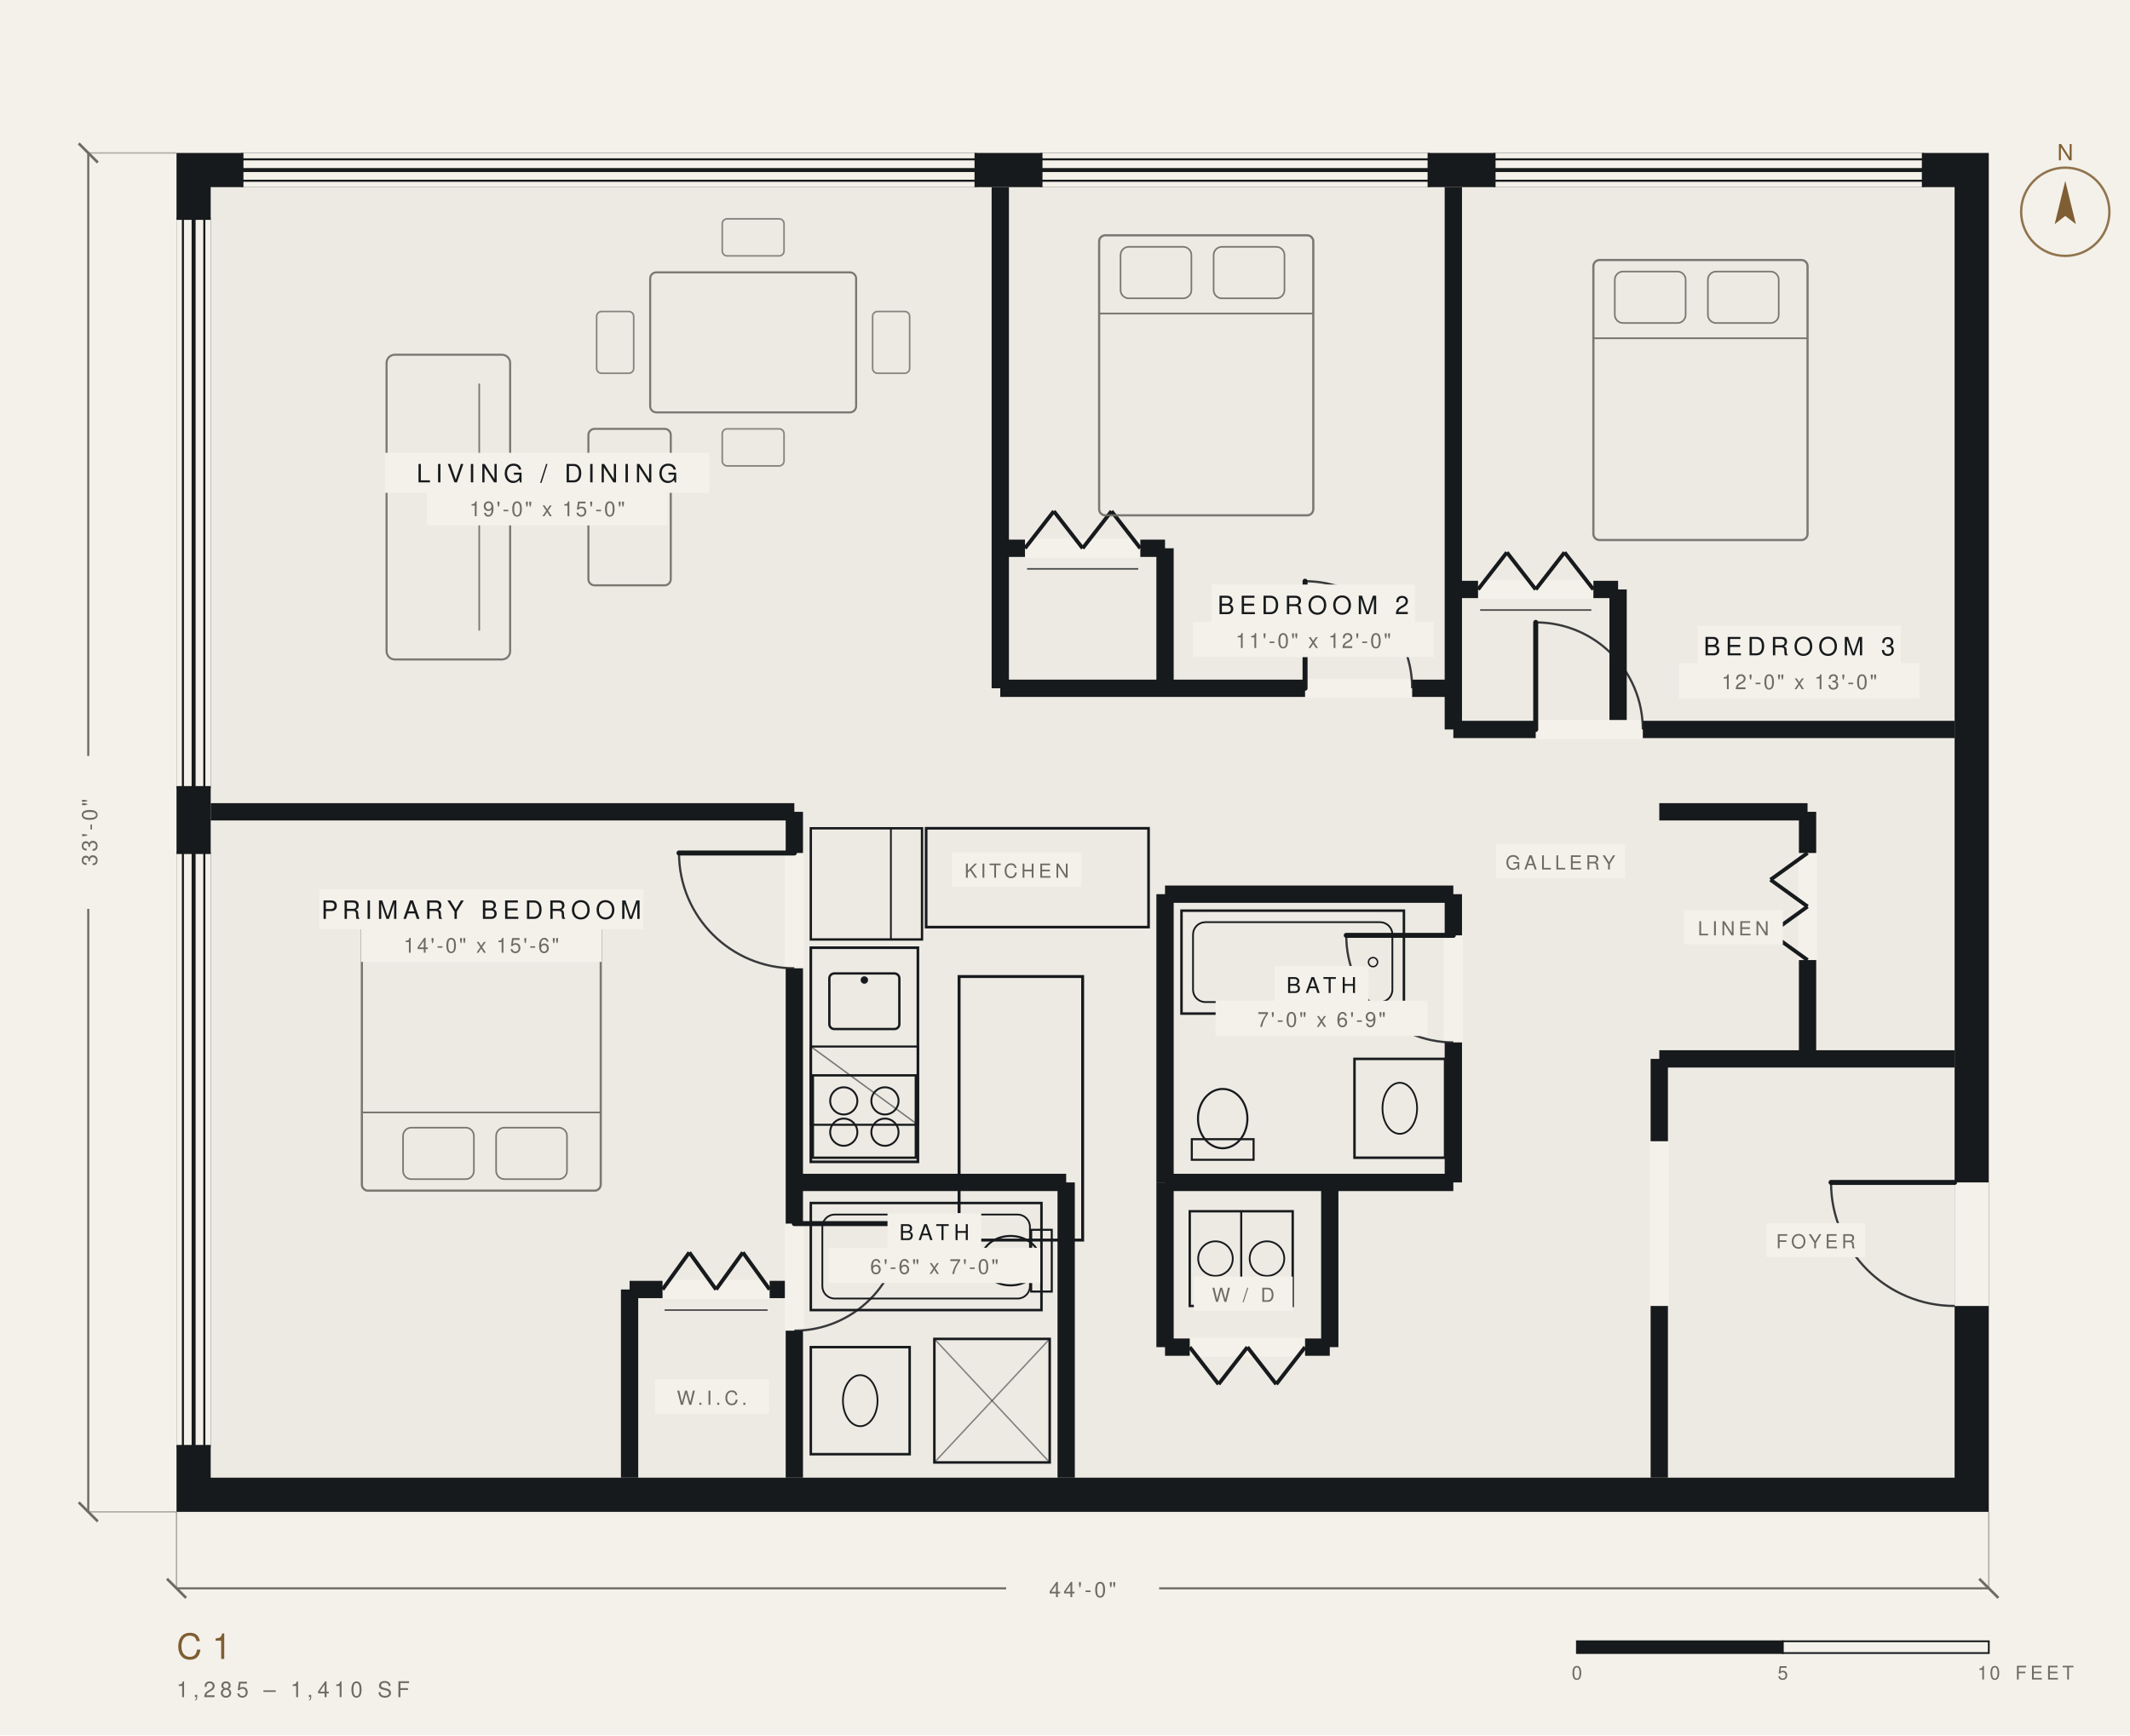
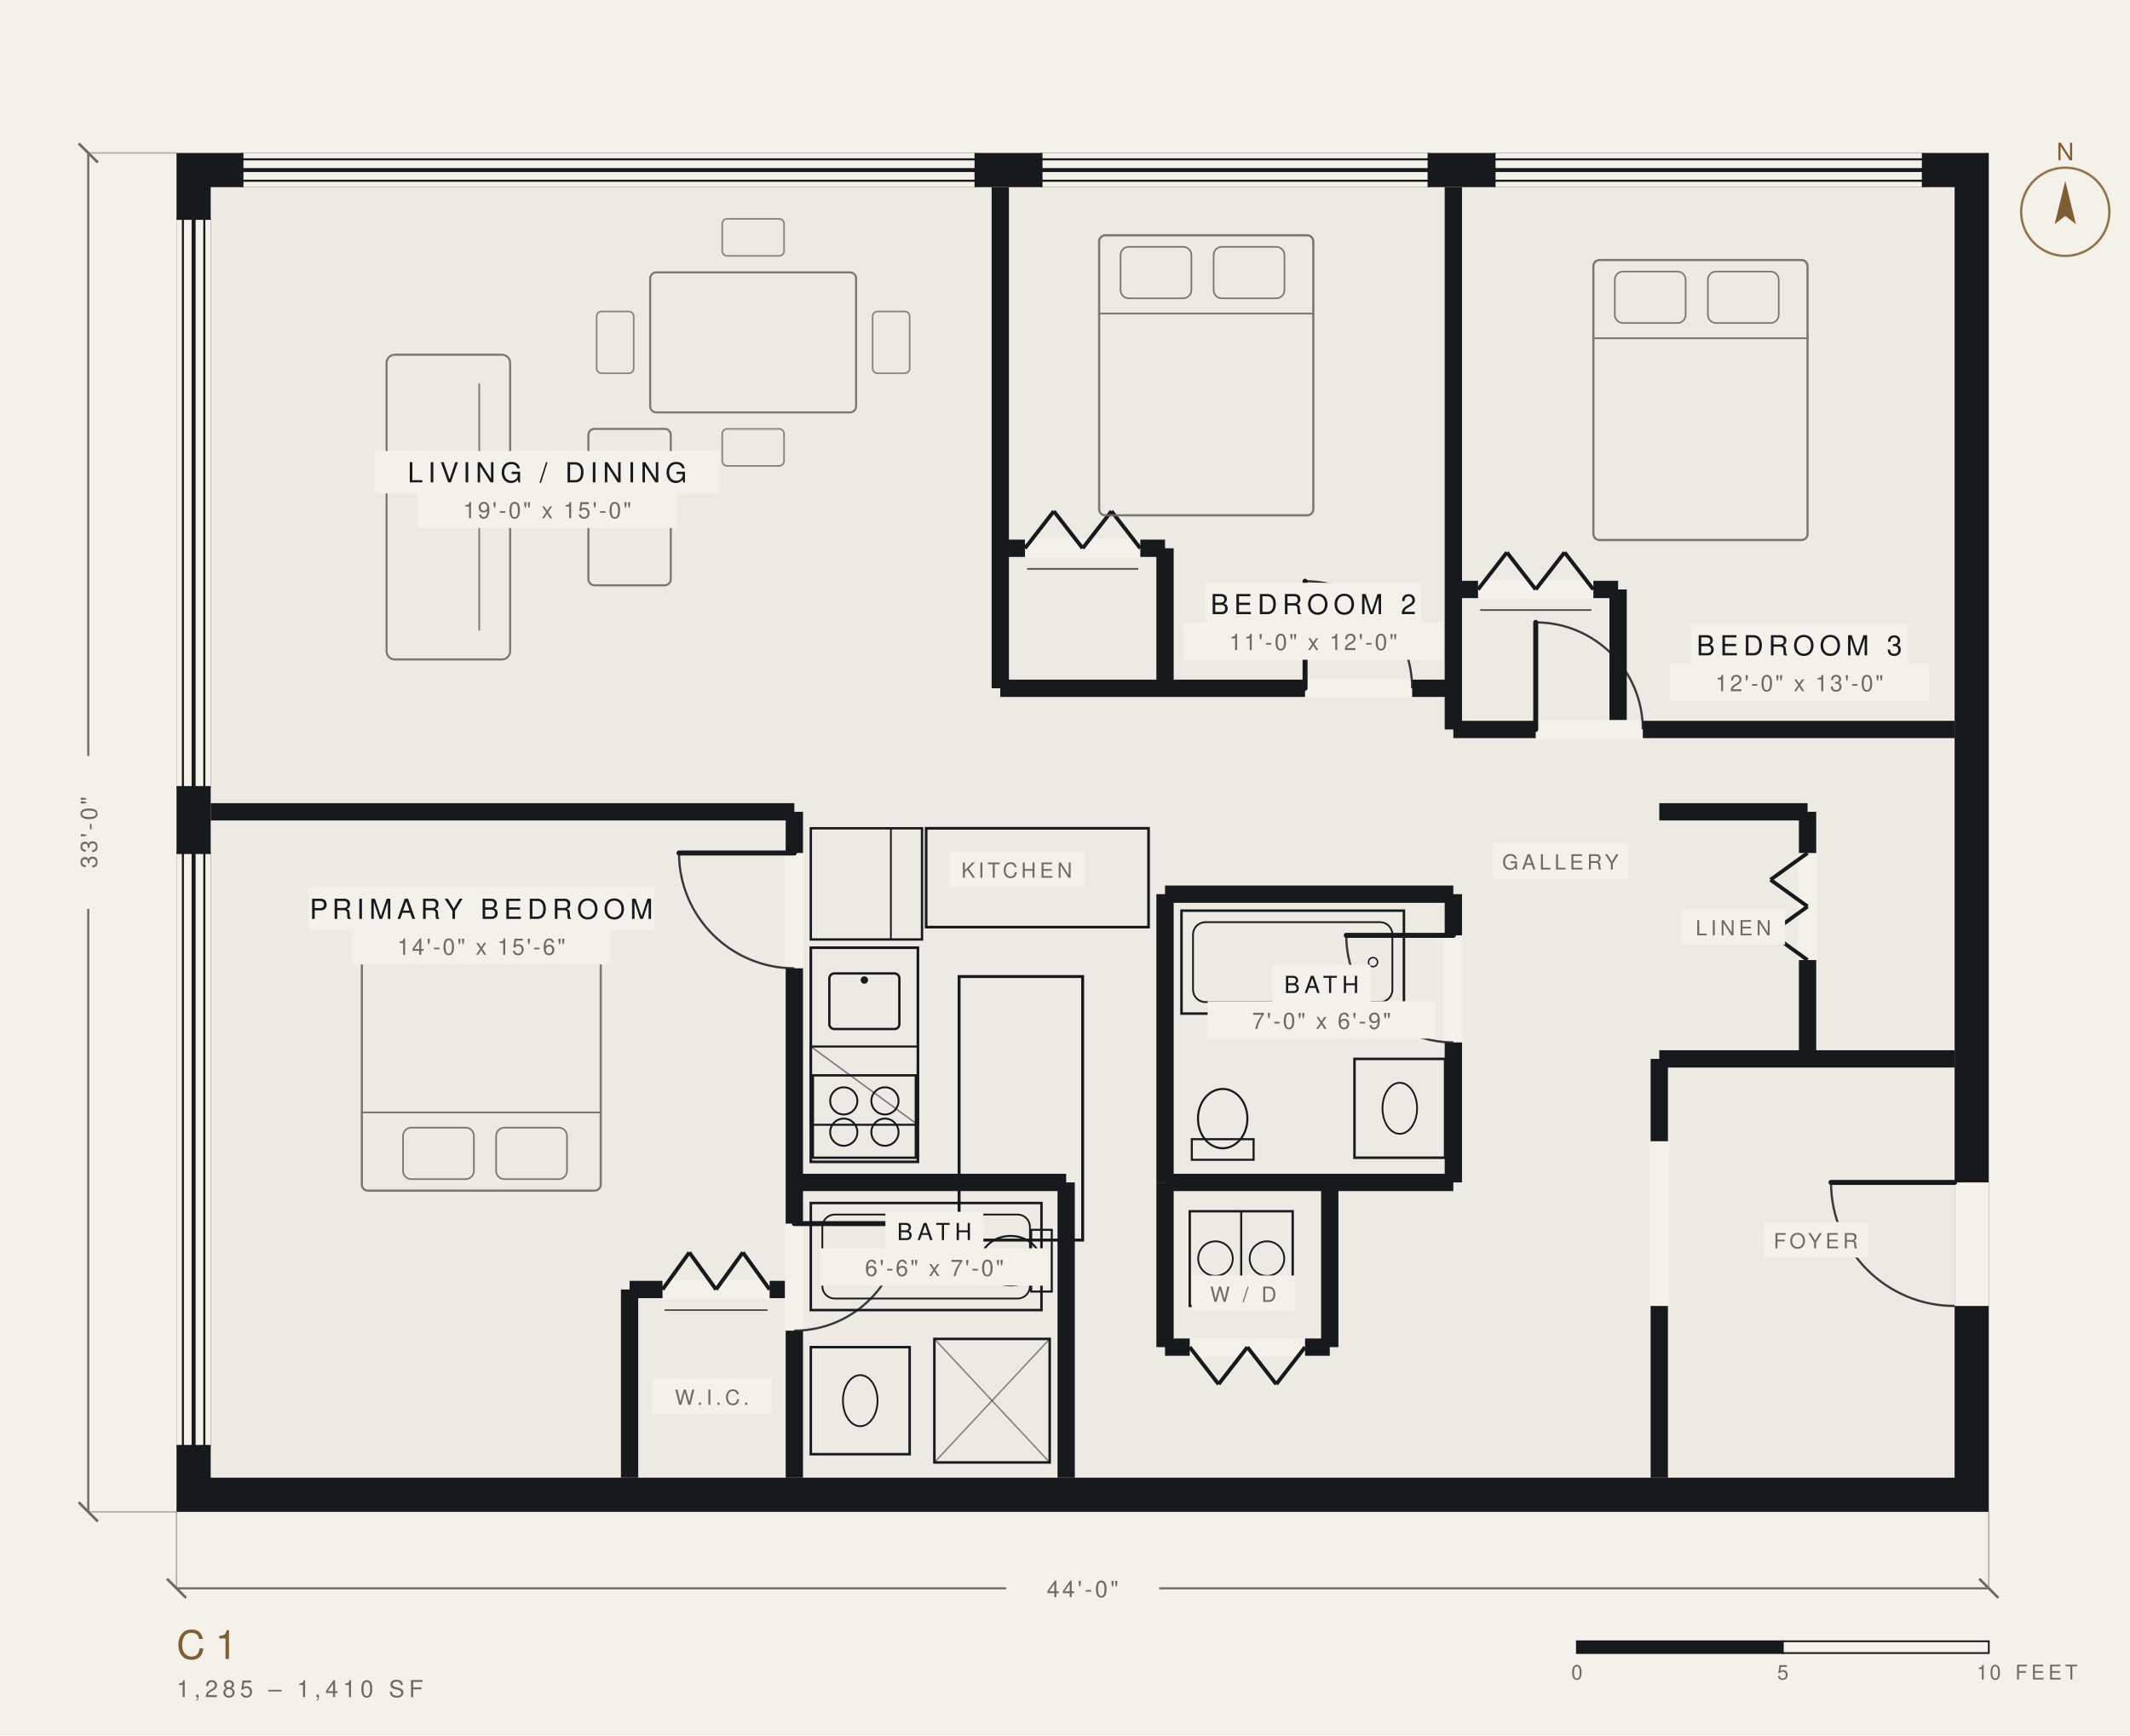
<svg xmlns="http://www.w3.org/2000/svg" viewBox="0 0 724.0 590.0" width="724.0" height="590.0" role="img" aria-label="C1 floor plan, Three Bedroom">
  <rect width="724.0" height="590.0" fill="#F4F1EA" />
  <g shape-rendering="geometricPrecision">
    <rect x="71.62" y="63.62" width="592.76" height="438.76" fill="#171A1C" opacity="0.035" />
    <path d="M 60.0 52.0 H 676.0 V 514.0 H 60.0 Z M 71.62 63.62 H 664.38 V 502.38 H 71.62 Z" fill="#171A1C" fill-rule="evenodd" />
    <rect x="71.62" y="273.06" width="198.38" height="5.88" fill="#171A1C" />
    <rect x="267.06" y="276.0" width="5.88" height="226.38" fill="#171A1C" />
    <rect x="211.06" y="438.4" width="5.88" height="63.98" fill="#171A1C" />
    <rect x="214.0" y="435.46" width="56.0" height="5.88" fill="#171A1C" />
    <rect x="270.0" y="399.06" width="92.4" height="5.88" fill="#171A1C" />
    <rect x="359.46" y="402.0" width="5.88" height="100.38" fill="#171A1C" />
    <rect x="337.06" y="63.62" width="5.88" height="170.38" fill="#171A1C" />
    <rect x="340.0" y="231.06" width="154.0" height="5.88" fill="#171A1C" />
    <rect x="491.06" y="63.62" width="5.88" height="184.38" fill="#171A1C" />
    <rect x="393.06" y="186.4" width="5.88" height="47.6" fill="#171A1C" />
    <rect x="340.0" y="183.46" width="56.0" height="5.88" fill="#171A1C" />
    <rect x="494.0" y="245.06" width="170.38" height="5.88" fill="#171A1C" />
    <rect x="547.06" y="200.4" width="5.88" height="47.6" fill="#171A1C" />
    <rect x="494.0" y="197.46" width="56.0" height="5.88" fill="#171A1C" />
    <rect x="396.0" y="301.06" width="98.0" height="5.88" fill="#171A1C" />
    <rect x="393.06" y="304.0" width="5.88" height="98.0" fill="#171A1C" />
    <rect x="396.0" y="399.06" width="98.0" height="5.88" fill="#171A1C" />
    <rect x="491.06" y="304.0" width="5.88" height="98.0" fill="#171A1C" />
    <rect x="449.06" y="402.0" width="5.88" height="56.0" fill="#171A1C" />
    <rect x="396.0" y="455.06" width="56.0" height="5.88" fill="#171A1C" />
    <rect x="393.06" y="402.0" width="5.88" height="56.0" fill="#171A1C" />
    <rect x="561.06" y="360.0" width="5.88" height="142.38" fill="#171A1C" />
    <rect x="564.0" y="357.06" width="100.38" height="5.88" fill="#171A1C" />
    <rect x="564.0" y="273.06" width="50.4" height="5.88" fill="#171A1C" />
    <rect x="611.46" y="276.0" width="5.88" height="84.0" fill="#171A1C" />
    <rect x="82.4" y="52.0" width="249.2" height="11.62" fill="#F4F1EA" />
    <rect x="354.0" y="52.0" width="131.6" height="11.62" fill="#F4F1EA" />
    <rect x="508.0" y="52.0" width="145.6" height="11.62" fill="#F4F1EA" />
    <rect x="60.0" y="74.4" width="11.62" height="193.2" fill="#F4F1EA" />
    <rect x="60.0" y="290.0" width="11.62" height="201.6" fill="#F4F1EA" />
    <rect x="664.38" y="402.0" width="11.62" height="42.0" fill="#F4F1EA" />
    <rect x="266.78" y="290.0" width="6.44" height="39.2" fill="#F4F1EA" />
    <rect x="225.2" y="435.18" width="36.4" height="6.44" fill="#F4F1EA" />
    <rect x="266.78" y="416.0" width="6.44" height="36.4" fill="#F4F1EA" />
    <rect x="443.6" y="230.78" width="36.4" height="6.44" fill="#F4F1EA" />
    <rect x="348.4" y="183.18" width="39.2" height="6.44" fill="#F4F1EA" />
    <rect x="522.0" y="244.78" width="36.4" height="6.44" fill="#F4F1EA" />
    <rect x="502.4" y="197.18" width="39.2" height="6.44" fill="#F4F1EA" />
    <rect x="490.78" y="318.0" width="6.44" height="36.4" fill="#F4F1EA" />
    <rect x="404.4" y="454.78" width="39.2" height="6.44" fill="#F4F1EA" />
    <rect x="560.78" y="388.0" width="6.44" height="56.0" fill="#F4F1EA" />
    <rect x="611.18" y="290.0" width="6.44" height="36.4" fill="#F4F1EA" />
    <line x1="82.4" y1="54.17" x2="331.6" y2="54.17" stroke="#171A1C" stroke-width="0.7" />
    <line x1="82.4" y1="57.81" x2="331.6" y2="57.81" stroke="#171A1C" stroke-width="1.35" />
    <line x1="82.4" y1="61.45" x2="331.6" y2="61.45" stroke="#171A1C" stroke-width="0.7" />
    <line x1="82.4" y1="52.0" x2="82.4" y2="63.62" stroke="#171A1C" stroke-width="0.7" />
    <line x1="331.6" y1="52.0" x2="331.6" y2="63.62" stroke="#171A1C" stroke-width="0.7" />
    <line x1="354.0" y1="54.17" x2="485.6" y2="54.17" stroke="#171A1C" stroke-width="0.7" />
    <line x1="354.0" y1="57.81" x2="485.6" y2="57.81" stroke="#171A1C" stroke-width="1.35" />
    <line x1="354.0" y1="61.45" x2="485.6" y2="61.45" stroke="#171A1C" stroke-width="0.7" />
    <line x1="354.0" y1="52.0" x2="354.0" y2="63.62" stroke="#171A1C" stroke-width="0.7" />
    <line x1="485.6" y1="52.0" x2="485.6" y2="63.62" stroke="#171A1C" stroke-width="0.7" />
    <line x1="508.0" y1="54.17" x2="653.6" y2="54.17" stroke="#171A1C" stroke-width="0.7" />
    <line x1="508.0" y1="57.81" x2="653.6" y2="57.81" stroke="#171A1C" stroke-width="1.35" />
    <line x1="508.0" y1="61.45" x2="653.6" y2="61.45" stroke="#171A1C" stroke-width="0.7" />
    <line x1="508.0" y1="52.0" x2="508.0" y2="63.62" stroke="#171A1C" stroke-width="0.7" />
    <line x1="653.6" y1="52.0" x2="653.6" y2="63.62" stroke="#171A1C" stroke-width="0.7" />
    <line x1="62.17" y1="74.4" x2="62.17" y2="267.6" stroke="#171A1C" stroke-width="0.7" />
    <line x1="65.81" y1="74.4" x2="65.81" y2="267.6" stroke="#171A1C" stroke-width="1.35" />
    <line x1="69.45" y1="74.4" x2="69.45" y2="267.6" stroke="#171A1C" stroke-width="0.7" />
    <line x1="60.0" y1="74.4" x2="71.62" y2="74.4" stroke="#171A1C" stroke-width="0.7" />
    <line x1="60.0" y1="267.6" x2="71.62" y2="267.6" stroke="#171A1C" stroke-width="0.7" />
    <line x1="62.17" y1="290.0" x2="62.17" y2="491.6" stroke="#171A1C" stroke-width="0.7" />
    <line x1="65.81" y1="290.0" x2="65.81" y2="491.6" stroke="#171A1C" stroke-width="1.35" />
    <line x1="69.45" y1="290.0" x2="69.45" y2="491.6" stroke="#171A1C" stroke-width="0.7" />
    <line x1="60.0" y1="290.0" x2="71.62" y2="290.0" stroke="#171A1C" stroke-width="0.7" />
    <line x1="60.0" y1="491.6" x2="71.62" y2="491.6" stroke="#171A1C" stroke-width="0.7" />
    <path d="M 664.38 444.0 A 42.0 42.0 0 0 1 622.38 402.0" fill="none" stroke="#171A1C" stroke-width="0.75" opacity="0.85" />
    <line x1="664.38" y1="402.0" x2="622.38" y2="402.0" stroke="#171A1C" stroke-width="1.7" stroke-linecap="round" />
    <path d="M 270.0 329.2 A 39.2 39.2 0 0 1 230.8 290.0" fill="none" stroke="#171A1C" stroke-width="0.75" opacity="0.85" />
    <line x1="270.0" y1="290.0" x2="230.8" y2="290.0" stroke="#171A1C" stroke-width="1.7" stroke-linecap="round" />
    <line x1="225.2" y1="438.4" x2="234.3" y2="425.8" stroke="#171A1C" stroke-width="1.3" />
    <line x1="234.3" y1="425.8" x2="243.4" y2="438.4" stroke="#171A1C" stroke-width="1.3" />
    <line x1="243.4" y1="438.4" x2="252.5" y2="425.8" stroke="#171A1C" stroke-width="1.3" />
    <line x1="252.5" y1="425.8" x2="261.6" y2="438.4" stroke="#171A1C" stroke-width="1.3" />
    <path d="M 270.0 452.4 A 36.4 36.4 0 0 0 306.4 416.0" fill="none" stroke="#171A1C" stroke-width="0.75" opacity="0.85" />
    <line x1="270.0" y1="416.0" x2="306.4" y2="416.0" stroke="#171A1C" stroke-width="1.7" stroke-linecap="round" />
    <path d="M 480.0 234.0 A 36.4 36.4 0 0 0 443.6 197.6" fill="none" stroke="#171A1C" stroke-width="0.75" opacity="0.85" />
    <line x1="443.6" y1="234.0" x2="443.6" y2="197.6" stroke="#171A1C" stroke-width="1.7" stroke-linecap="round" />
    <line x1="348.4" y1="186.4" x2="358.2" y2="173.8" stroke="#171A1C" stroke-width="1.3" />
    <line x1="358.2" y1="173.8" x2="368.0" y2="186.4" stroke="#171A1C" stroke-width="1.3" />
    <line x1="368.0" y1="186.4" x2="377.8" y2="173.8" stroke="#171A1C" stroke-width="1.3" />
    <line x1="377.8" y1="173.8" x2="387.6" y2="186.4" stroke="#171A1C" stroke-width="1.3" />
    <path d="M 558.4 248.0 A 36.4 36.4 0 0 0 522.0 211.6" fill="none" stroke="#171A1C" stroke-width="0.75" opacity="0.85" />
    <line x1="522.0" y1="248.0" x2="522.0" y2="211.6" stroke="#171A1C" stroke-width="1.7" stroke-linecap="round" />
    <line x1="502.4" y1="200.4" x2="512.2" y2="187.8" stroke="#171A1C" stroke-width="1.3" />
    <line x1="512.2" y1="187.8" x2="522.0" y2="200.4" stroke="#171A1C" stroke-width="1.3" />
    <line x1="522.0" y1="200.4" x2="531.8" y2="187.8" stroke="#171A1C" stroke-width="1.3" />
    <line x1="531.8" y1="187.8" x2="541.6" y2="200.4" stroke="#171A1C" stroke-width="1.3" />
    <path d="M 494.0 354.4 A 36.4 36.4 0 0 1 457.6 318.0" fill="none" stroke="#171A1C" stroke-width="0.75" opacity="0.85" />
    <line x1="494.0" y1="318.0" x2="457.6" y2="318.0" stroke="#171A1C" stroke-width="1.7" stroke-linecap="round" />
    <line x1="404.4" y1="458.0" x2="414.2" y2="470.6" stroke="#171A1C" stroke-width="1.3" />
    <line x1="414.2" y1="470.6" x2="424.0" y2="458.0" stroke="#171A1C" stroke-width="1.3" />
    <line x1="424.0" y1="458.0" x2="433.8" y2="470.6" stroke="#171A1C" stroke-width="1.3" />
    <line x1="433.8" y1="470.6" x2="443.6" y2="458.0" stroke="#171A1C" stroke-width="1.3" />
    <line x1="614.4" y1="290.0" x2="601.8" y2="299.1" stroke="#171A1C" stroke-width="1.3" />
    <line x1="601.8" y1="299.1" x2="614.4" y2="308.2" stroke="#171A1C" stroke-width="1.3" />
    <line x1="614.4" y1="308.2" x2="601.8" y2="317.3" stroke="#171A1C" stroke-width="1.3" />
    <line x1="601.8" y1="317.3" x2="614.4" y2="326.4" stroke="#171A1C" stroke-width="1.3" />
    <line x1="225.9" y1="445.4" x2="260.9" y2="445.4" stroke="#171A1C" stroke-width="0.55" opacity="0.75" />
    <line x1="349.1" y1="193.4" x2="386.9" y2="193.4" stroke="#171A1C" stroke-width="0.55" opacity="0.75" />
    <line x1="503.1" y1="207.4" x2="540.9" y2="207.4" stroke="#171A1C" stroke-width="0.55" opacity="0.75" />
    <rect x="275.6" y="281.6" width="37.8" height="37.8" fill="none" stroke="#171A1C" stroke-width="0.8" />
    <line x1="302.82" y1="281.6" x2="302.82" y2="319.4" stroke="#171A1C" stroke-width="0.6" />
    <rect x="275.6" y="322.2" width="36.4" height="72.8" fill="none" stroke="#171A1C" stroke-width="0.9" />
    <rect x="281.9" y="330.95" width="23.8" height="18.9" fill="none" stroke="#171A1C" stroke-width="0.8" rx="1.68" />
    <circle cx="293.8" cy="333.19" r="1.26" fill="#171A1C" />
    <rect x="275.6" y="355.8" width="36.4" height="26.6" fill="none" stroke="#171A1C" stroke-width="0.7" />
    <line x1="275.6" y1="355.8" x2="312.0" y2="382.4" stroke="#171A1C" stroke-width="0.5" opacity="0.55" />
    <rect x="276.3" y="365.6" width="35.0" height="28.0" fill="none" stroke="#171A1C" stroke-width="0.8" />
    <circle cx="286.8" cy="374.28" r="4.62" fill="none" stroke="#171A1C" stroke-width="0.65" />
    <circle cx="286.8" cy="384.92" r="4.62" fill="none" stroke="#171A1C" stroke-width="0.65" />
    <circle cx="300.8" cy="374.28" r="4.62" fill="none" stroke="#171A1C" stroke-width="0.65" />
    <circle cx="300.8" cy="384.92" r="4.62" fill="none" stroke="#171A1C" stroke-width="0.65" />
    <rect x="314.8" y="281.6" width="75.6" height="33.6" fill="none" stroke="#171A1C" stroke-width="0.9" />
    <rect x="326.0" y="332.0" width="42.0" height="89.6" fill="none" stroke="#171A1C" stroke-width="1.0" />
    <rect x="275.6" y="409.0" width="78.4" height="36.4" fill="none" stroke="#171A1C" stroke-width="0.85" />
    <rect x="279.52" y="412.92" width="70.56" height="28.56" fill="none" stroke="#171A1C" stroke-width="0.6" rx="4.2" />
    <circle cx="343.5" cy="427.2" r="1.54" fill="none" stroke="#171A1C" stroke-width="0.5" />
    <rect x="275.6" y="458.0" width="33.6" height="36.4" fill="none" stroke="#171A1C" stroke-width="0.85" />
    <ellipse cx="292.4" cy="476.2" rx="5.88" ry="8.68" fill="none" stroke="#171A1C" stroke-width="0.6" />
    <rect x="317.6" y="455.2" width="39.2" height="42.0" fill="none" stroke="#171A1C" stroke-width="0.85" />
    <line x1="317.6" y1="455.2" x2="356.8" y2="497.2" stroke="#171A1C" stroke-width="0.5" opacity="0.5" />
    <line x1="356.8" y1="455.2" x2="317.6" y2="497.2" stroke="#171A1C" stroke-width="0.5" opacity="0.5" />
    <g transform="translate(345.6,428.6) rotate(90)">
      <rect x="-10.5" y="-11.9" width="21.0" height="7.0" fill="none" stroke="#171A1C" stroke-width="0.7" />
      <ellipse cx="0" cy="2.1" rx="8.4" ry="10.08" fill="none" stroke="#171A1C" stroke-width="0.7" />
    </g>
    <rect x="401.6" y="309.6" width="75.6" height="35.0" fill="none" stroke="#171A1C" stroke-width="0.85" />
    <rect x="405.52" y="313.52" width="67.76" height="27.16" fill="none" stroke="#171A1C" stroke-width="0.6" rx="4.2" />
    <circle cx="466.7" cy="327.1" r="1.54" fill="none" stroke="#171A1C" stroke-width="0.5" />
    <rect x="460.4" y="360.0" width="30.8" height="33.6" fill="none" stroke="#171A1C" stroke-width="0.85" />
    <ellipse cx="475.8" cy="376.8" rx="5.88" ry="8.68" fill="none" stroke="#171A1C" stroke-width="0.6" />
    <g transform="translate(415.6,382.4) rotate(180)">
      <rect x="-10.5" y="-11.9" width="21.0" height="7.0" fill="none" stroke="#171A1C" stroke-width="0.7" />
      <ellipse cx="0" cy="2.1" rx="8.4" ry="10.08" fill="none" stroke="#171A1C" stroke-width="0.7" />
    </g>
    <rect x="404.4" y="411.8" width="35.0" height="32.2" fill="none" stroke="#171A1C" stroke-width="0.8" />
    <line x1="421.9" y1="411.8" x2="421.9" y2="444.0" stroke="#171A1C" stroke-width="0.7" />
    <circle cx="413.15" cy="427.9" r="5.88" fill="none" stroke="#171A1C" stroke-width="0.6" />
    <circle cx="430.65" cy="427.9" r="5.88" fill="none" stroke="#171A1C" stroke-width="0.6" />
    <g transform="translate(152.4,172.4) rotate(90)" opacity="0.9">
      <rect x="-51.8" y="-21.0" width="103.6" height="42.0" rx="2.8" fill="none" stroke="#6E6B64" stroke-width="0.7" />
      <line x1="-42.0" y1="-10.5" x2="42.0" y2="-10.5" stroke="#6E6B64" stroke-width="0.55" />
    </g>
    <rect x="200.0" y="145.8" width="28.0" height="53.2" rx="2.1" fill="none" stroke="#6E6B64" stroke-width="0.7" opacity="0.9" />
    <rect x="221.0" y="92.6" width="70.0" height="47.6" rx="2.1" fill="none" stroke="#6E6B64" stroke-width="0.7" opacity="0.9" />
    <rect x="245.5" y="74.4" width="21.0" height="12.6" rx="1.68" fill="none" stroke="#6E6B64" stroke-width="0.55" opacity="0.8" />
    <rect x="245.5" y="145.8" width="21.0" height="12.6" rx="1.68" fill="none" stroke="#6E6B64" stroke-width="0.55" opacity="0.8" />
    <rect x="202.8" y="105.9" width="12.6" height="21.0" rx="1.68" fill="none" stroke="#6E6B64" stroke-width="0.55" opacity="0.8" />
    <rect x="296.6" y="105.9" width="12.6" height="21.0" rx="1.68" fill="none" stroke="#6E6B64" stroke-width="0.55" opacity="0.8" />
    <g transform="translate(163.6,354.4) rotate(180)" opacity="0.9">
      <rect x="-40.6" y="-50.4" width="81.2" height="100.8" rx="2.1" fill="none" stroke="#6E6B64" stroke-width="0.75" />
      <line x1="-40.6" y1="-23.8" x2="40.6" y2="-23.8" stroke="#6E6B64" stroke-width="0.6" />
      <rect x="-29.12" y="-46.48" width="24.08" height="17.5" rx="2.8" fill="none" stroke="#6E6B64" stroke-width="0.55" />
      <rect x="2.52" y="-46.48" width="24.08" height="17.5" rx="2.8" fill="none" stroke="#6E6B64" stroke-width="0.55" />
    </g>
    <g transform="translate(410.0,127.6) rotate(0)" opacity="0.9">
      <rect x="-36.4" y="-47.6" width="72.8" height="95.2" rx="2.1" fill="none" stroke="#6E6B64" stroke-width="0.75" />
      <line x1="-36.4" y1="-21.0" x2="36.4" y2="-21.0" stroke="#6E6B64" stroke-width="0.6" />
      <rect x="-29.12" y="-43.68" width="24.08" height="17.5" rx="2.8" fill="none" stroke="#6E6B64" stroke-width="0.55" />
      <rect x="2.52" y="-43.68" width="24.08" height="17.5" rx="2.8" fill="none" stroke="#6E6B64" stroke-width="0.55" />
    </g>
    <g transform="translate(578.0,136.0) rotate(0)" opacity="0.9">
      <rect x="-36.4" y="-47.6" width="72.8" height="95.2" rx="2.1" fill="none" stroke="#6E6B64" stroke-width="0.75" />
      <line x1="-36.4" y1="-21.0" x2="36.4" y2="-21.0" stroke="#6E6B64" stroke-width="0.6" />
      <rect x="-29.12" y="-43.68" width="24.08" height="17.5" rx="2.8" fill="none" stroke="#6E6B64" stroke-width="0.55" />
      <rect x="2.52" y="-43.68" width="24.08" height="17.5" rx="2.8" fill="none" stroke="#6E6B64" stroke-width="0.55" />
    </g>
-     <rect x="130.9" y="153.94" width="110.2" height="13.6" fill="#F4F1EA" />
-     <text x="186.0" y="164.0" font-family="Jost, 'Helvetica Neue', Helvetica, Arial, sans-serif" font-size="8.6" fill="#171A1C" letter-spacing="1.7" text-anchor="middle" font-weight="500">LIVING / DINING</text>
-     <rect x="145.1" y="166.62" width="81.8" height="12.0" fill="#F4F1EA" />
-     <text x="186.0" y="175.5" font-family="Jost, 'Helvetica Neue', Helvetica, Arial, sans-serif" font-size="7" fill="#6E6B64" letter-spacing="0.7" text-anchor="middle" font-weight="400">19'-0" x 15'-0"</text>
-     <rect x="108.5" y="302.34" width="110.2" height="13.6" fill="#F4F1EA" />
-     <text x="163.6" y="312.4" font-family="Jost, 'Helvetica Neue', Helvetica, Arial, sans-serif" font-size="8.6" fill="#171A1C" letter-spacing="1.7" text-anchor="middle" font-weight="500">PRIMARY BEDROOM</text>
-     <rect x="122.7" y="315.02" width="81.8" height="12.0" fill="#F4F1EA" />
-     <text x="163.6" y="323.9" font-family="Jost, 'Helvetica Neue', Helvetica, Arial, sans-serif" font-size="7" fill="#6E6B64" letter-spacing="0.7" text-anchor="middle" font-weight="400">14'-0" x 15'-6"</text>
-     <rect x="411.88" y="198.74" width="69.04" height="13.6" fill="#F4F1EA" />
-     <text x="446.4" y="208.8" font-family="Jost, 'Helvetica Neue', Helvetica, Arial, sans-serif" font-size="8.6" fill="#171A1C" letter-spacing="1.7" text-anchor="middle" font-weight="500">BEDROOM 2</text>
-     <rect x="405.5" y="211.42" width="81.8" height="12.0" fill="#F4F1EA" />
-     <text x="446.4" y="220.3" font-family="Jost, 'Helvetica Neue', Helvetica, Arial, sans-serif" font-size="7" fill="#6E6B64" letter-spacing="0.7" text-anchor="middle" font-weight="400">11'-0" x 12'-0"</text>
-     <rect x="577.08" y="212.74" width="69.04" height="13.6" fill="#F4F1EA" />
-     <text x="611.6" y="222.8" font-family="Jost, 'Helvetica Neue', Helvetica, Arial, sans-serif" font-size="8.6" fill="#171A1C" letter-spacing="1.7" text-anchor="middle" font-weight="500">BEDROOM 3</text>
-     <rect x="570.7" y="225.42" width="81.8" height="12.0" fill="#F4F1EA" />
-     <text x="611.6" y="234.3" font-family="Jost, 'Helvetica Neue', Helvetica, Arial, sans-serif" font-size="7" fill="#6E6B64" letter-spacing="0.7" text-anchor="middle" font-weight="400">12'-0" x 13'-0"</text>
-     <rect x="323.64" y="289.82" width="43.92" height="11.6" fill="#F4F1EA" />
-     <text x="345.6" y="298.4" font-family="Jost, 'Helvetica Neue', Helvetica, Arial, sans-serif" font-size="6.6" fill="#6E6B64" letter-spacing="1.2" text-anchor="middle" font-weight="500">KITCHEN</text>
-     <rect x="433.27" y="328.42" width="31.86" height="12.4" fill="#F4F1EA" />
-     <text x="449.2" y="337.6" font-family="Jost, 'Helvetica Neue', Helvetica, Arial, sans-serif" font-size="7.4" fill="#171A1C" letter-spacing="1.7" text-anchor="middle" font-weight="500">BATH</text>
-     <rect x="413.2" y="340.22" width="72.0" height="12.0" fill="#F4F1EA" />
-     <text x="449.2" y="349.1" font-family="Jost, 'Helvetica Neue', Helvetica, Arial, sans-serif" font-size="7" fill="#6E6B64" letter-spacing="0.7" text-anchor="middle" font-weight="400">7'-0" x 6'-9"</text>
-     <rect x="301.67" y="412.42" width="31.86" height="12.4" fill="#F4F1EA" />
-     <text x="317.6" y="421.6" font-family="Jost, 'Helvetica Neue', Helvetica, Arial, sans-serif" font-size="7.4" fill="#171A1C" letter-spacing="1.7" text-anchor="middle" font-weight="500">BATH</text>
-     <rect x="281.6" y="424.22" width="72.0" height="12.0" fill="#F4F1EA" />
-     <text x="317.6" y="433.1" font-family="Jost, 'Helvetica Neue', Helvetica, Arial, sans-serif" font-size="7" fill="#6E6B64" letter-spacing="0.7" text-anchor="middle" font-weight="400">6'-6" x 7'-0"</text>
-     <rect x="222.62" y="469.02" width="38.76" height="11.6" fill="#F4F1EA" />
-     <text x="242.0" y="477.6" font-family="Jost, 'Helvetica Neue', Helvetica, Arial, sans-serif" font-size="6.6" fill="#6E6B64" letter-spacing="1.2" text-anchor="middle" font-weight="500">W.I.C.</text>
-     <rect x="405.8" y="434.02" width="33.6" height="11.6" fill="#F4F1EA" />
-     <text x="422.6" y="442.6" font-family="Jost, 'Helvetica Neue', Helvetica, Arial, sans-serif" font-size="6.6" fill="#6E6B64" letter-spacing="1.2" text-anchor="middle" font-weight="500">W / D</text>
-     <rect x="600.4" y="415.82" width="33.6" height="11.6" fill="#F4F1EA" />
-     <text x="617.2" y="424.4" font-family="Jost, 'Helvetica Neue', Helvetica, Arial, sans-serif" font-size="6.6" fill="#6E6B64" letter-spacing="1.2" text-anchor="middle" font-weight="500">FOYER</text>
-     <rect x="572.4" y="309.42" width="33.6" height="11.6" fill="#F4F1EA" />
-     <text x="589.2" y="318.0" font-family="Jost, 'Helvetica Neue', Helvetica, Arial, sans-serif" font-size="6.6" fill="#6E6B64" letter-spacing="1.2" text-anchor="middle" font-weight="500">LINEN</text>
-     <rect x="508.44" y="287.02" width="43.92" height="11.6" fill="#F4F1EA" />
-     <text x="530.4" y="295.6" font-family="Jost, 'Helvetica Neue', Helvetica, Arial, sans-serif" font-size="6.6" fill="#6E6B64" letter-spacing="1.2" text-anchor="middle" font-weight="500">GALLERY</text>
+     <rect x="127.3" y="153.34" width="117.4" height="14.4" fill="#F4F1EA" />
+     <text x="186.0" y="164.0" font-family="Jost, 'Helvetica Neue', Helvetica, Arial, sans-serif" font-size="9.4" fill="#171A1C" letter-spacing="1.7" text-anchor="middle" font-weight="500">LIVING / DINING</text>
+     <rect x="141.95" y="166.8" width="88.1" height="12.7" fill="#F4F1EA" />
+     <text x="186.0" y="176.2" font-family="Jost, 'Helvetica Neue', Helvetica, Arial, sans-serif" font-size="7.7" fill="#6E6B64" letter-spacing="0.7" text-anchor="middle" font-weight="400">19'-0" x 15'-0"</text>
+     <rect x="104.9" y="301.74" width="117.4" height="14.4" fill="#F4F1EA" />
+     <text x="163.6" y="312.4" font-family="Jost, 'Helvetica Neue', Helvetica, Arial, sans-serif" font-size="9.4" fill="#171A1C" letter-spacing="1.7" text-anchor="middle" font-weight="500">PRIMARY BEDROOM</text>
+     <rect x="119.55" y="315.2" width="88.1" height="12.7" fill="#F4F1EA" />
+     <text x="163.6" y="324.6" font-family="Jost, 'Helvetica Neue', Helvetica, Arial, sans-serif" font-size="7.7" fill="#6E6B64" letter-spacing="0.7" text-anchor="middle" font-weight="400">14'-0" x 15'-6"</text>
+     <rect x="409.72" y="198.14" width="73.36" height="14.4" fill="#F4F1EA" />
+     <text x="446.4" y="208.8" font-family="Jost, 'Helvetica Neue', Helvetica, Arial, sans-serif" font-size="9.4" fill="#171A1C" letter-spacing="1.7" text-anchor="middle" font-weight="500">BEDROOM 2</text>
+     <rect x="402.35" y="211.6" width="88.1" height="12.7" fill="#F4F1EA" />
+     <text x="446.4" y="221.0" font-family="Jost, 'Helvetica Neue', Helvetica, Arial, sans-serif" font-size="7.7" fill="#6E6B64" letter-spacing="0.7" text-anchor="middle" font-weight="400">11'-0" x 12'-0"</text>
+     <rect x="574.92" y="212.14" width="73.36" height="14.4" fill="#F4F1EA" />
+     <text x="611.6" y="222.8" font-family="Jost, 'Helvetica Neue', Helvetica, Arial, sans-serif" font-size="9.4" fill="#171A1C" letter-spacing="1.7" text-anchor="middle" font-weight="500">BEDROOM 3</text>
+     <rect x="567.55" y="225.6" width="88.1" height="12.7" fill="#F4F1EA" />
+     <text x="611.6" y="235.0" font-family="Jost, 'Helvetica Neue', Helvetica, Arial, sans-serif" font-size="7.7" fill="#6E6B64" letter-spacing="0.7" text-anchor="middle" font-weight="400">12'-0" x 13'-0"</text>
+     <rect x="322.59" y="289.45" width="46.02" height="12.1" fill="#F4F1EA" />
+     <text x="345.6" y="298.4" font-family="Jost, 'Helvetica Neue', Helvetica, Arial, sans-serif" font-size="7.1" fill="#6E6B64" letter-spacing="1.2" text-anchor="middle" font-weight="500">KITCHEN</text>
+     <rect x="432.55" y="327.98" width="33.3" height="13.0" fill="#F4F1EA" />
+     <text x="449.2" y="337.6" font-family="Jost, 'Helvetica Neue', Helvetica, Arial, sans-serif" font-size="8.0" fill="#171A1C" letter-spacing="1.7" text-anchor="middle" font-weight="500">BATH</text>
+     <rect x="410.47" y="340.4" width="77.46" height="12.7" fill="#F4F1EA" />
+     <text x="449.2" y="349.8" font-family="Jost, 'Helvetica Neue', Helvetica, Arial, sans-serif" font-size="7.7" fill="#6E6B64" letter-spacing="0.7" text-anchor="middle" font-weight="400">7'-0" x 6'-9"</text>
+     <rect x="300.95" y="411.98" width="33.3" height="13.0" fill="#F4F1EA" />
+     <text x="317.6" y="421.6" font-family="Jost, 'Helvetica Neue', Helvetica, Arial, sans-serif" font-size="8.0" fill="#171A1C" letter-spacing="1.7" text-anchor="middle" font-weight="500">BATH</text>
+     <rect x="278.87" y="424.4" width="77.46" height="12.7" fill="#F4F1EA" />
+     <text x="317.6" y="433.8" font-family="Jost, 'Helvetica Neue', Helvetica, Arial, sans-serif" font-size="7.7" fill="#6E6B64" letter-spacing="0.7" text-anchor="middle" font-weight="400">6'-6" x 7'-0"</text>
+     <rect x="221.72" y="468.65" width="40.56" height="12.1" fill="#F4F1EA" />
+     <text x="242.0" y="477.6" font-family="Jost, 'Helvetica Neue', Helvetica, Arial, sans-serif" font-size="7.1" fill="#6E6B64" letter-spacing="1.2" text-anchor="middle" font-weight="500">W.I.C.</text>
+     <rect x="405.05" y="433.65" width="35.1" height="12.1" fill="#F4F1EA" />
+     <text x="422.6" y="442.6" font-family="Jost, 'Helvetica Neue', Helvetica, Arial, sans-serif" font-size="7.1" fill="#6E6B64" letter-spacing="1.2" text-anchor="middle" font-weight="500">W / D</text>
+     <rect x="599.65" y="415.45" width="35.1" height="12.1" fill="#F4F1EA" />
+     <text x="617.2" y="424.4" font-family="Jost, 'Helvetica Neue', Helvetica, Arial, sans-serif" font-size="7.1" fill="#6E6B64" letter-spacing="1.2" text-anchor="middle" font-weight="500">FOYER</text>
+     <rect x="571.65" y="309.05" width="35.1" height="12.1" fill="#F4F1EA" />
+     <text x="589.2" y="318.0" font-family="Jost, 'Helvetica Neue', Helvetica, Arial, sans-serif" font-size="7.1" fill="#6E6B64" letter-spacing="1.2" text-anchor="middle" font-weight="500">LINEN</text>
+     <rect x="507.39" y="286.65" width="46.02" height="12.1" fill="#F4F1EA" />
+     <text x="530.4" y="295.6" font-family="Jost, 'Helvetica Neue', Helvetica, Arial, sans-serif" font-size="7.1" fill="#6E6B64" letter-spacing="1.2" text-anchor="middle" font-weight="500">GALLERY</text>
    <line x1="60.0" y1="540.0" x2="676.0" y2="540.0" stroke="#6E6B64" stroke-width="0.7" />
    <line x1="56.75" y1="536.75" x2="63.25" y2="543.25" stroke="#6E6B64" stroke-width="0.9" />
    <line x1="672.75" y1="536.75" x2="679.25" y2="543.25" stroke="#6E6B64" stroke-width="0.9" />
    <line x1="60.0" y1="540.0" x2="60.0" y2="514.0" stroke="#6E6B64" stroke-width="0.5" opacity="0.5" />
    <line x1="676.0" y1="540.0" x2="676.0" y2="514.0" stroke="#6E6B64" stroke-width="0.5" opacity="0.5" />
    <rect x="342.0" y="534.5" width="52" height="10" fill="#F4F1EA" />
-     <text x="368.0" y="543.0" font-family="Jost, 'Helvetica Neue', Helvetica, Arial, sans-serif" font-size="7.2" fill="#6E6B64" letter-spacing="0.9" text-anchor="middle" font-weight="400">44'-0"</text>
+     <text x="368.0" y="543.0" font-family="Jost, 'Helvetica Neue', Helvetica, Arial, sans-serif" font-size="7.8" fill="#6E6B64" letter-spacing="0.9" text-anchor="middle" font-weight="400">44'-0"</text>
    <line x1="30.0" y1="52.0" x2="30.0" y2="514.0" stroke="#6E6B64" stroke-width="0.7" />
    <line x1="26.75" y1="48.75" x2="33.25" y2="55.25" stroke="#6E6B64" stroke-width="0.9" />
    <line x1="26.75" y1="510.75" x2="33.25" y2="517.25" stroke="#6E6B64" stroke-width="0.9" />
    <line x1="30.0" y1="52.0" x2="60.0" y2="52.0" stroke="#6E6B64" stroke-width="0.5" opacity="0.5" />
    <line x1="30.0" y1="514.0" x2="60.0" y2="514.0" stroke="#6E6B64" stroke-width="0.5" opacity="0.5" />
    <rect x="24.5" y="257.0" width="10" height="52" fill="#F4F1EA" />
-     <text x="33.0" y="283.0" font-family="Jost, 'Helvetica Neue', Helvetica, Arial, sans-serif" font-size="7.2" fill="#6E6B64" letter-spacing="0.9" text-anchor="middle" font-weight="400" transform="rotate(-90 33.0 283.0)">33'-0"</text>
+     <text x="33.0" y="283.0" font-family="Jost, 'Helvetica Neue', Helvetica, Arial, sans-serif" font-size="7.8" fill="#6E6B64" letter-spacing="0.9" text-anchor="middle" font-weight="400" transform="rotate(-90 33.0 283.0)">33'-0"</text>
    <g transform="translate(702.0,72)">
      <circle cx="0" cy="0" r="15" fill="none" stroke="#7F5E33" stroke-width="0.8" opacity="0.85" />
      <path d="M 0 -10.5 L 3.6 4.2 L 0 1.4 L -3.6 4.2 Z" fill="#7F5E33" />
-       <text x="0" y="-17.5" font-family="Jost, 'Helvetica Neue', Helvetica, Arial, sans-serif" font-size="7.6" fill="#7F5E33" letter-spacing="1.4" text-anchor="middle" font-weight="500">N</text>
-     </g>
-     <text x="60" y="564.0" font-family="Jost, 'Helvetica Neue', Helvetica, Arial, sans-serif" font-size="12" fill="#7F5E33" letter-spacing="3.4" font-weight="500">C1</text>
-     <text x="60" y="577.0" font-family="Jost, 'Helvetica Neue', Helvetica, Arial, sans-serif" font-size="7.4" fill="#6E6B64" letter-spacing="1.5">1,285 – 1,410 SF</text>
+       <text x="0" y="-17.5" font-family="Jost, 'Helvetica Neue', Helvetica, Arial, sans-serif" font-size="8.2" fill="#7F5E33" letter-spacing="1.4" text-anchor="middle" font-weight="500">N</text>
+     </g>
+     <text x="60" y="564.0" font-family="Jost, 'Helvetica Neue', Helvetica, Arial, sans-serif" font-size="13.5" fill="#7F5E33" letter-spacing="3.4" font-weight="500">C1</text>
+     <text x="60" y="577.0" font-family="Jost, 'Helvetica Neue', Helvetica, Arial, sans-serif" font-size="8" fill="#6E6B64" letter-spacing="1.5">1,285 – 1,410 SF</text>
    <rect x="536.0" y="558.0" width="70.0" height="4.0" fill="#171A1C" stroke="#171A1C" stroke-width="0.6" />
    <rect x="606.0" y="558.0" width="70.0" height="4.0" fill="#F4F1EA" stroke="#171A1C" stroke-width="0.6" />
-     <text x="536.0" y="571.0" font-family="Jost, 'Helvetica Neue', Helvetica, Arial, sans-serif" font-size="6.4" fill="#6E6B64" letter-spacing="0.6" text-anchor="middle">0</text>
-     <text x="606.0" y="571.0" font-family="Jost, 'Helvetica Neue', Helvetica, Arial, sans-serif" font-size="6.4" fill="#6E6B64" letter-spacing="0.6" text-anchor="middle">5</text>
-     <text x="676.0" y="571.0" font-family="Jost, 'Helvetica Neue', Helvetica, Arial, sans-serif" font-size="6.4" fill="#6E6B64" letter-spacing="0.6" text-anchor="middle">10</text>
-     <text x="685.0" y="571.0" font-family="Jost, 'Helvetica Neue', Helvetica, Arial, sans-serif" font-size="6.4" fill="#6E6B64" letter-spacing="1.2">FEET</text>
+     <text x="536.0" y="571.0" font-family="Jost, 'Helvetica Neue', Helvetica, Arial, sans-serif" font-size="6.9" fill="#6E6B64" letter-spacing="0.6" text-anchor="middle">0</text>
+     <text x="606.0" y="571.0" font-family="Jost, 'Helvetica Neue', Helvetica, Arial, sans-serif" font-size="6.9" fill="#6E6B64" letter-spacing="0.6" text-anchor="middle">5</text>
+     <text x="676.0" y="571.0" font-family="Jost, 'Helvetica Neue', Helvetica, Arial, sans-serif" font-size="6.9" fill="#6E6B64" letter-spacing="0.6" text-anchor="middle">10</text>
+     <text x="685.0" y="571.0" font-family="Jost, 'Helvetica Neue', Helvetica, Arial, sans-serif" font-size="6.9" fill="#6E6B64" letter-spacing="1.2">FEET</text>
  </g>
</svg>
